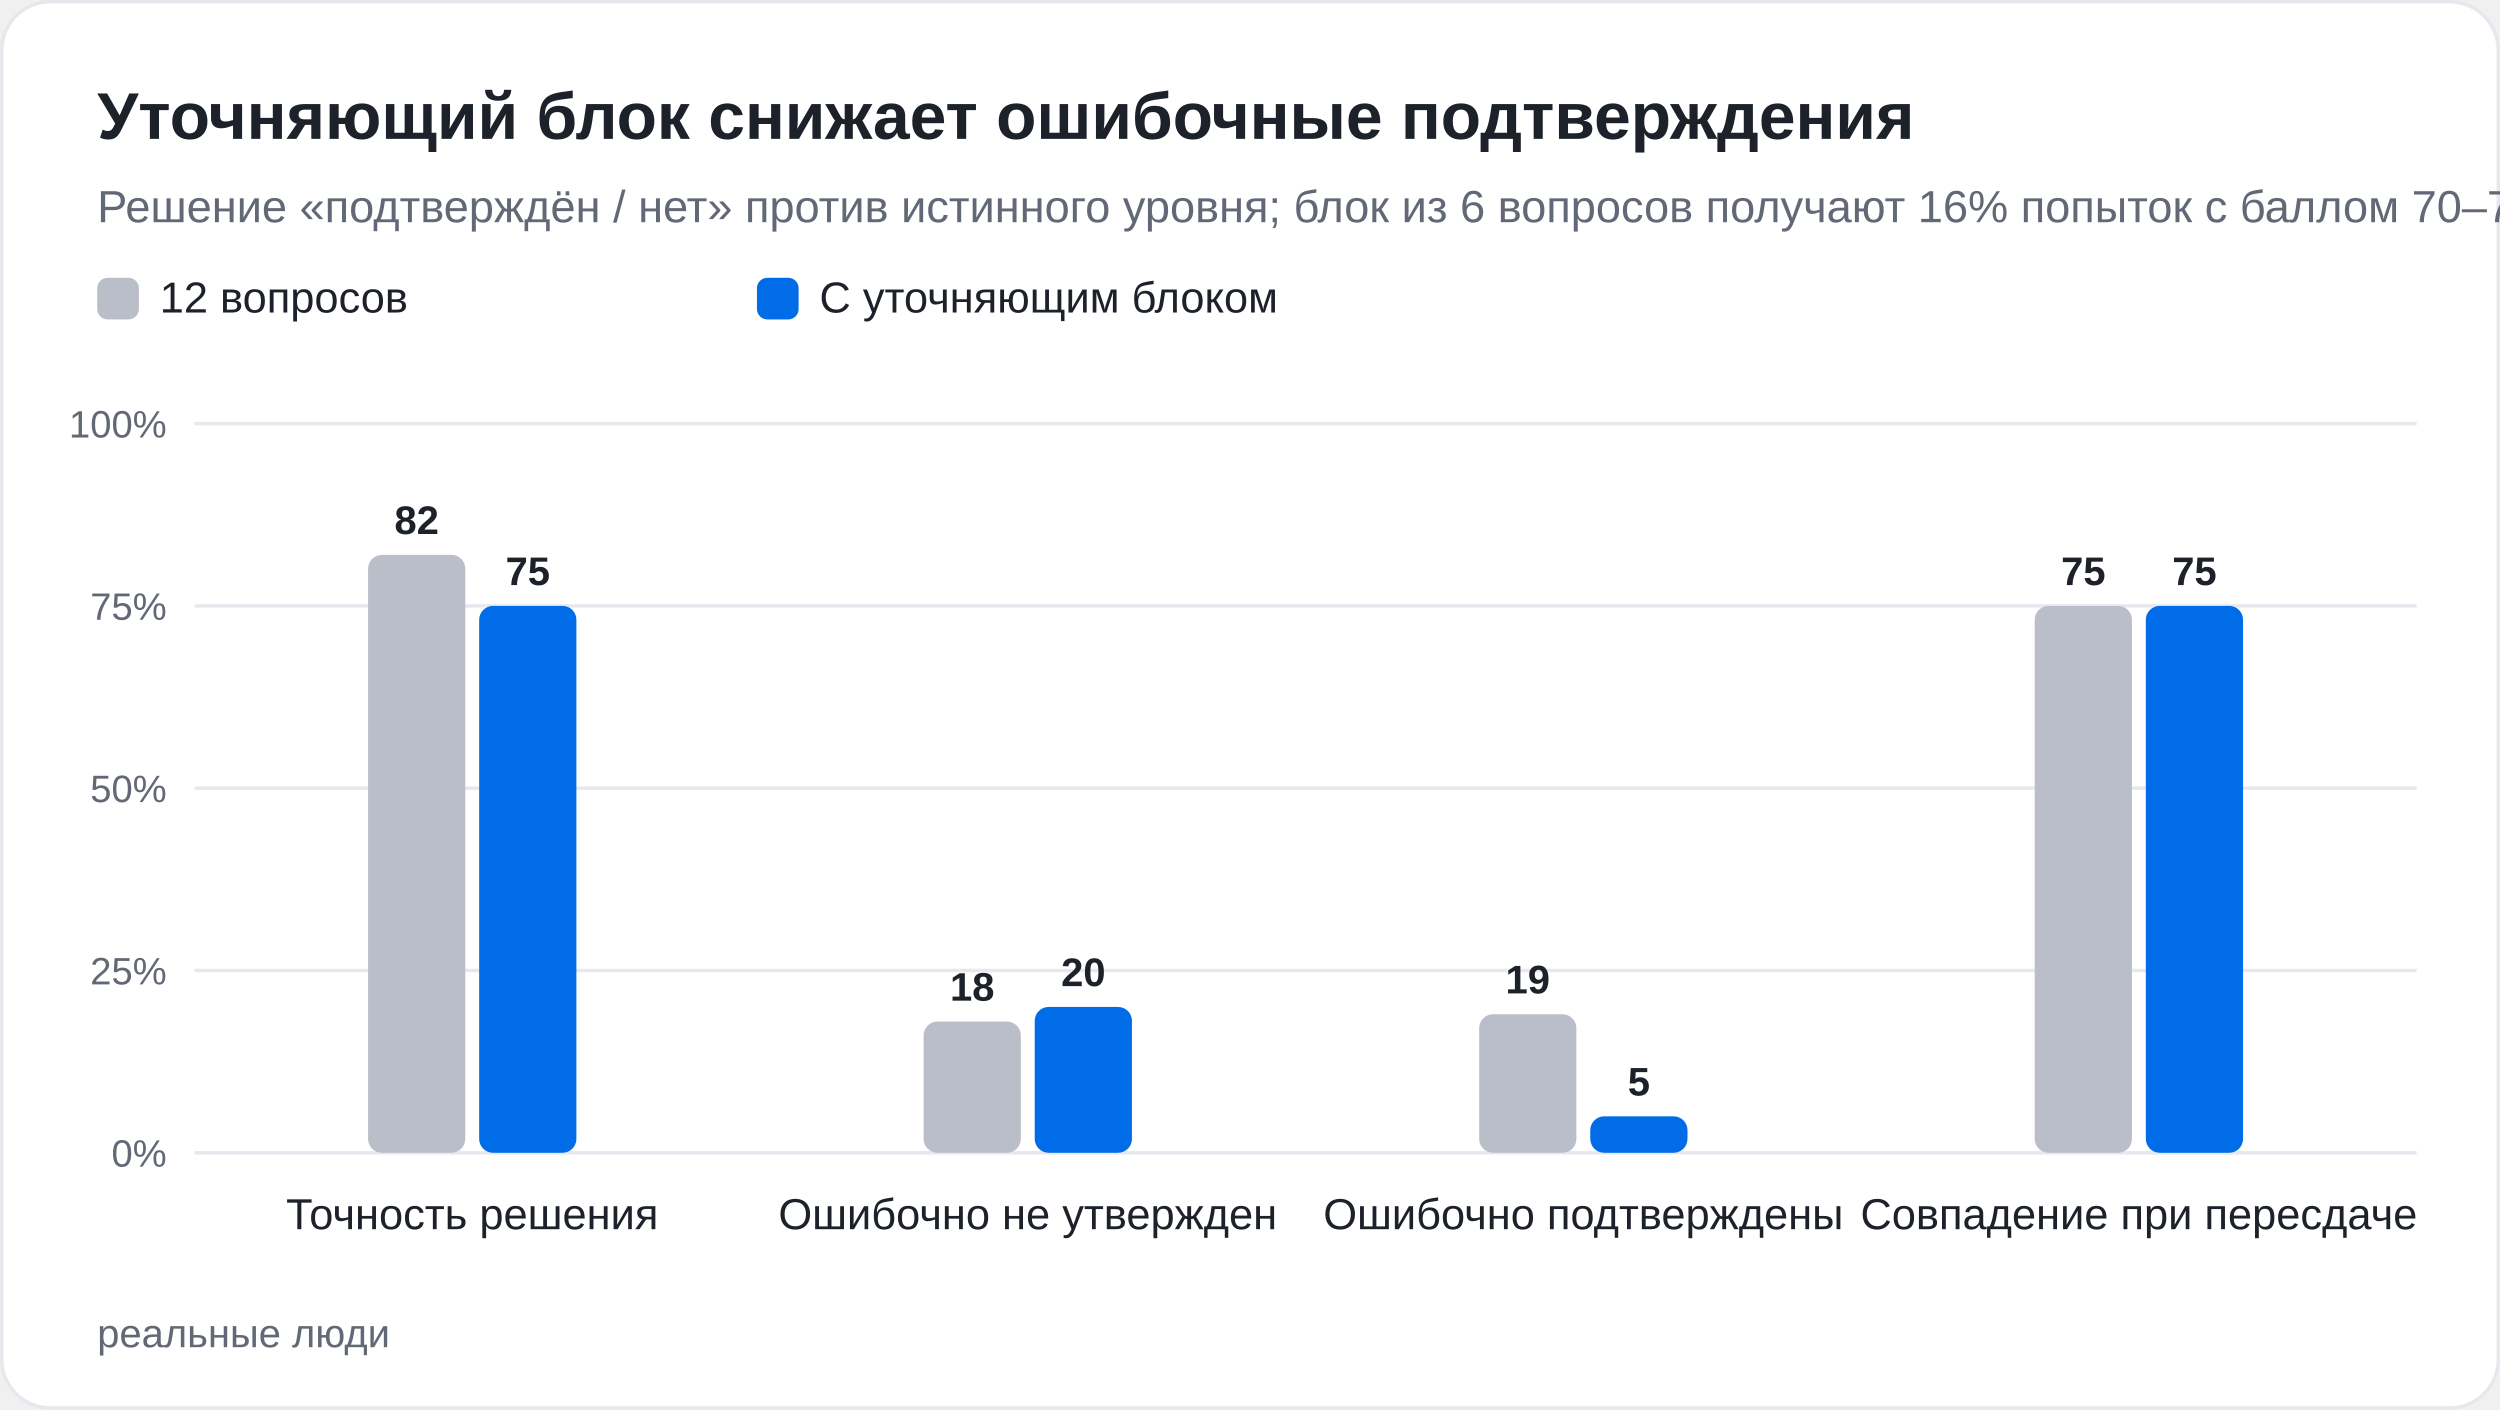
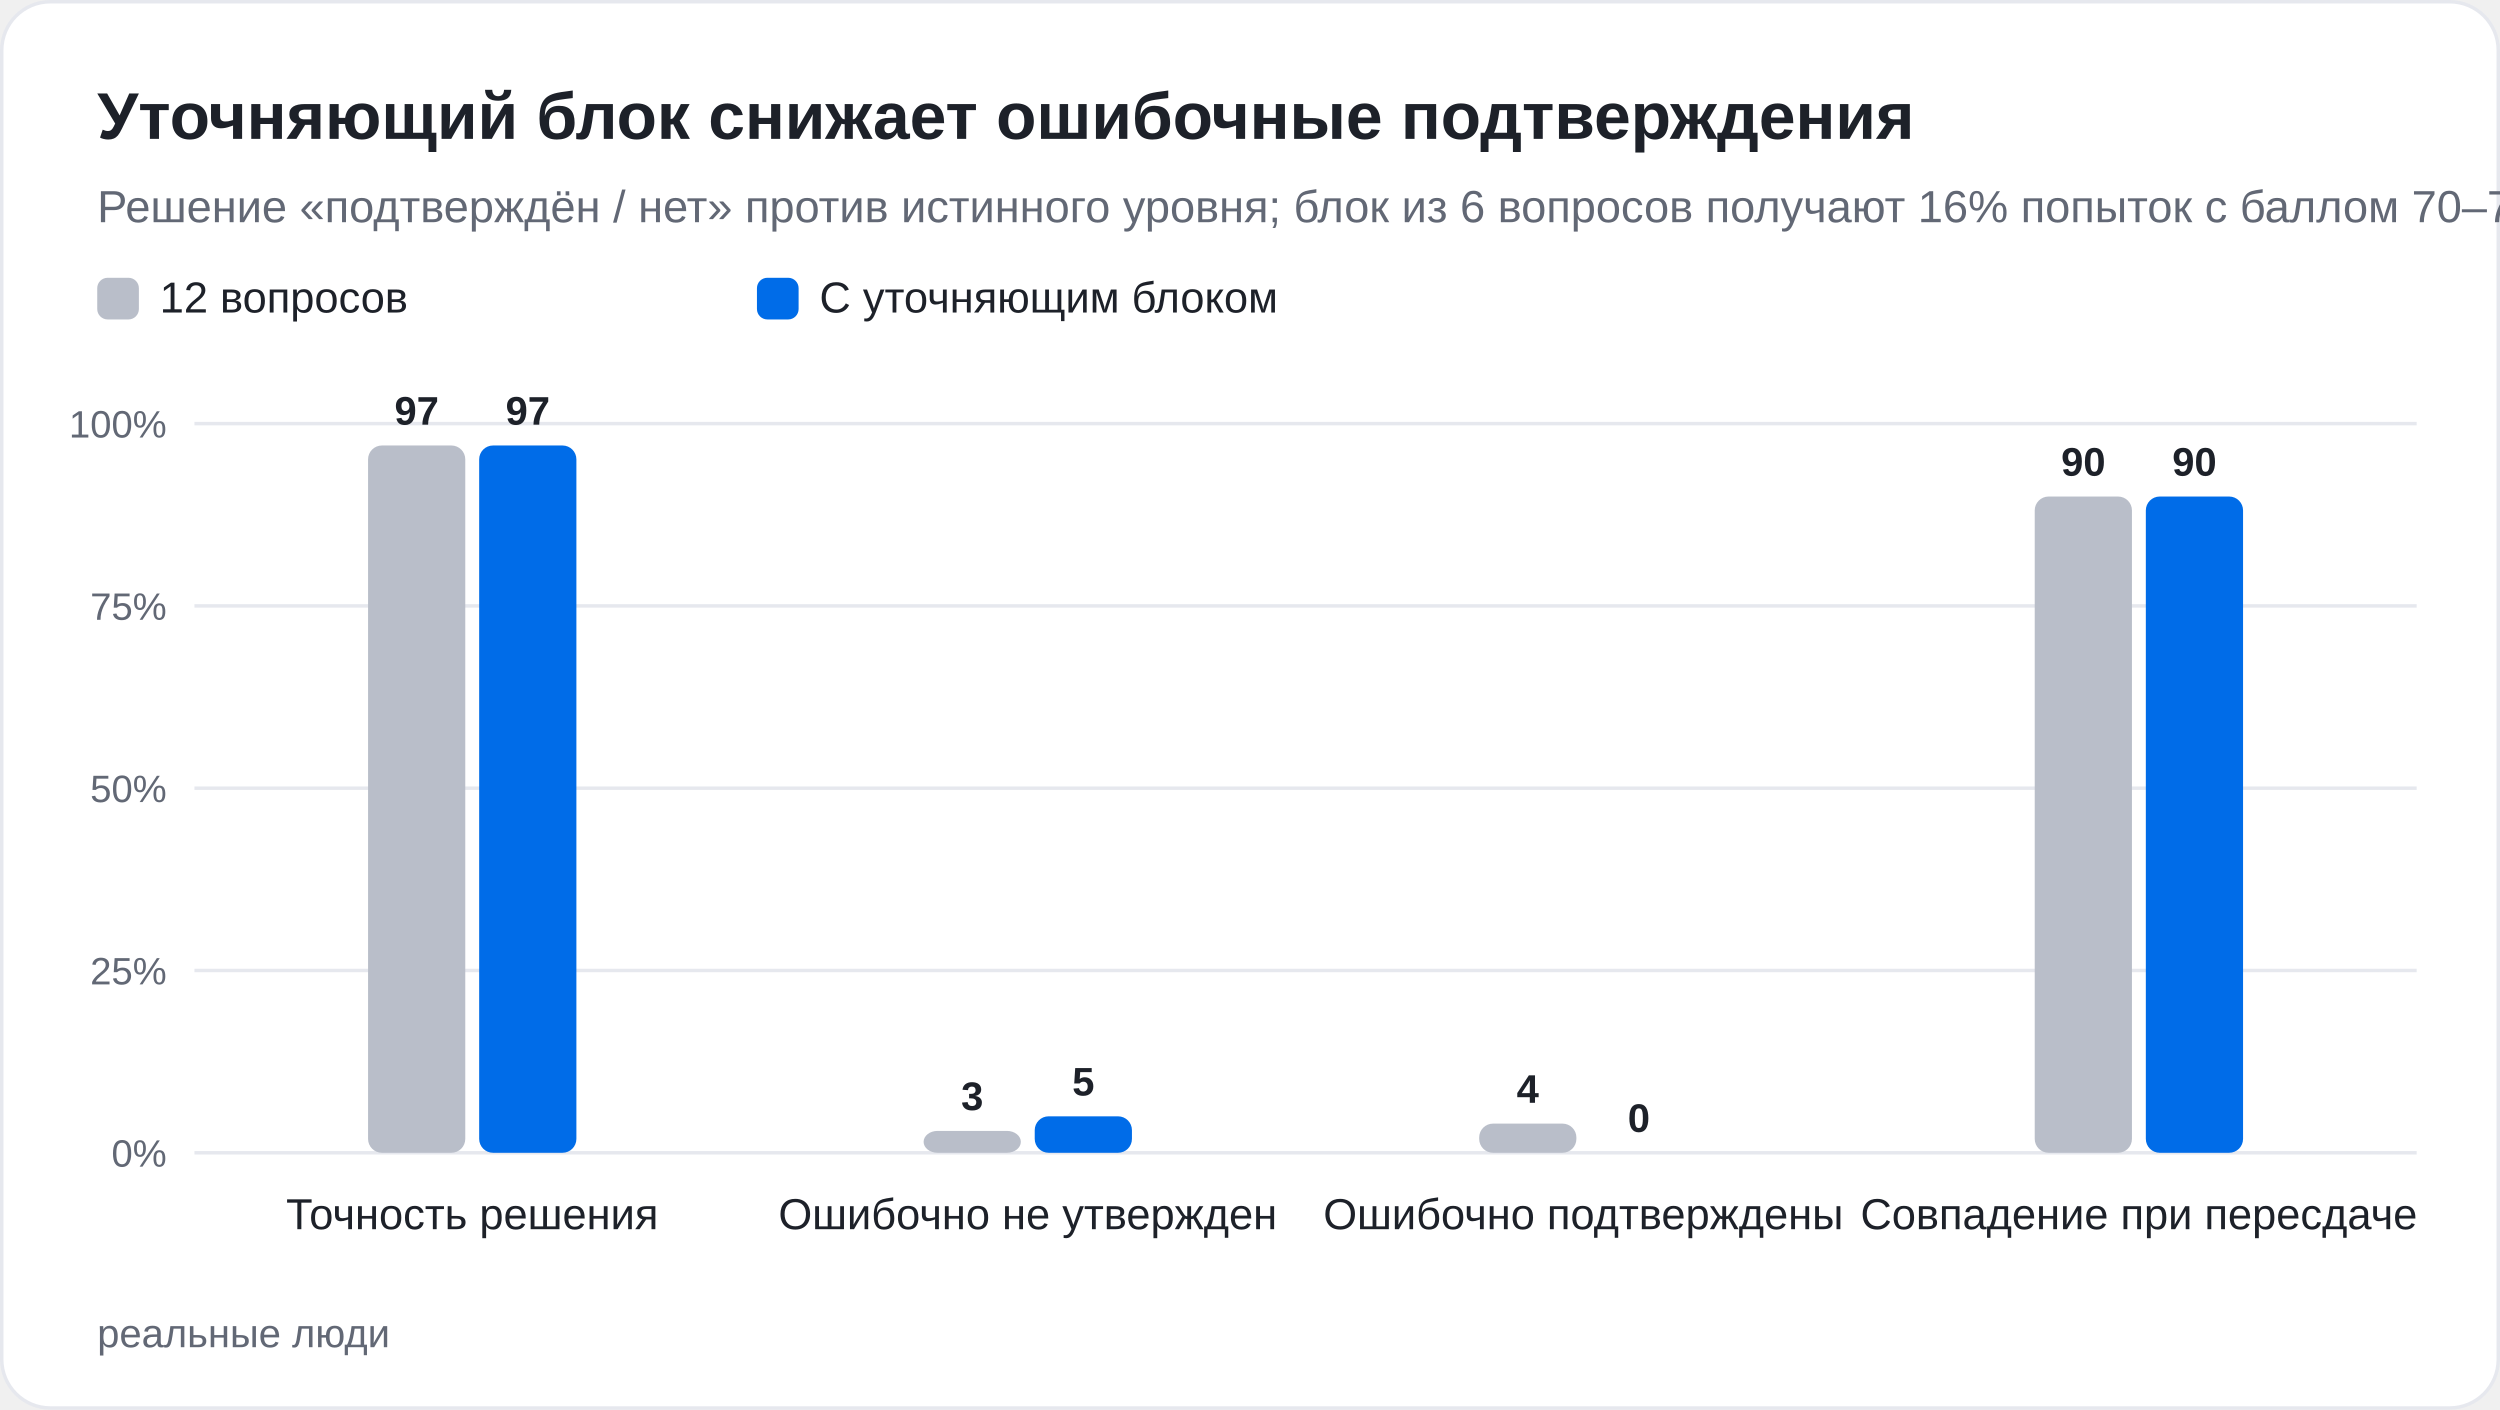
<svg xmlns="http://www.w3.org/2000/svg" width="720" height="406" viewBox="0 0 720 406" font-family="Manrope, 'Segoe UI', Arial, sans-serif" role="img" aria-label="Уточняющий блок снижает ошибочные подтверждения">
  <rect x="0.5" y="0.5" width="719" height="405" rx="14" fill="#fff" stroke="#e6e8ee" />
  <text x="28" y="40" font-size="19" font-weight="700" fill="#1d2129">
    Уточняющий блок снижает ошибочные подтверждения
  </text>
  <text x="28" y="64" font-size="13" fill="#626875">
    Решение «подтверждён / нет» против истинного уровня; блок из 6 вопросов получают 16% попыток с баллом 70–79 (9 из 12)
  </text>
  <rect x="28" y="80" width="12" height="12" rx="3" fill="#b9bec9" />
  <text x="46" y="90" font-size="12.5" fill="#1d2129">12 вопросов</text>
  <rect x="218" y="80" width="12" height="12" rx="3" fill="#006ce8" />
  <text x="236" y="90" font-size="12.5" fill="#1d2129">С уточняющим блоком</text>
  <line x1="56" x2="696" y1="332" y2="332" stroke="#e6e8ee" />
  <text x="48" y="336" font-size="11" text-anchor="end" fill="#626875">0%</text>
  <line x1="56" x2="696" y1="279.5" y2="279.5" stroke="#e6e8ee" />
  <text x="48" y="283.5" font-size="11" text-anchor="end" fill="#626875">25%</text>
  <line x1="56" x2="696" y1="227" y2="227" stroke="#e6e8ee" />
  <text x="48" y="231" font-size="11" text-anchor="end" fill="#626875">50%</text>
  <line x1="56" x2="696" y1="174.5" y2="174.5" stroke="#e6e8ee" />
  <text x="48" y="178.5" font-size="11" text-anchor="end" fill="#626875">75%</text>
  <line x1="56" x2="696" y1="122" y2="122" stroke="#e6e8ee" />
  <text x="48" y="126" font-size="11" text-anchor="end" fill="#626875">100%</text>
-   <rect x="106" y="159.8" width="28" height="172.2" rx="4" fill="#b9bec9" />
-   <text x="120" y="153.8" font-size="11.5" font-weight="600" text-anchor="middle" fill="#1d2129">
-     82
+   <rect x="106" y="128.3" width="28" height="203.7" rx="4" fill="#b9bec9" />
+   <text x="120" y="122.3" font-size="11.5" font-weight="600" text-anchor="middle" fill="#1d2129">
+     97
  </text>
-   <rect x="138" y="174.5" width="28" height="157.5" rx="4" fill="#006ce8" />
-   <text x="152" y="168.5" font-size="11.5" font-weight="600" text-anchor="middle" fill="#1d2129">
-     75
+   <rect x="138" y="128.3" width="28" height="203.7" rx="4" fill="#006ce8" />
+   <text x="152" y="122.3" font-size="11.5" font-weight="600" text-anchor="middle" fill="#1d2129">
+     97
  </text>
  <text x="136" y="354" font-size="12.5" text-anchor="middle" fill="#1d2129">
    Точность решения
  </text>
-   <rect x="266" y="294.2" width="28" height="37.8" rx="4" fill="#b9bec9" />
-   <text x="280" y="288.2" font-size="11.5" font-weight="600" text-anchor="middle" fill="#1d2129">
-     18
+   <rect x="266" y="325.7" width="28" height="6.3" rx="4" fill="#b9bec9" />
+   <text x="280" y="319.7" font-size="11.5" font-weight="600" text-anchor="middle" fill="#1d2129">
+     3
  </text>
-   <rect x="298" y="290" width="28" height="42" rx="4" fill="#006ce8" />
-   <text x="312" y="284" font-size="11.5" font-weight="600" text-anchor="middle" fill="#1d2129">
-     20
+   <rect x="298" y="321.5" width="28" height="10.5" rx="4" fill="#006ce8" />
+   <text x="312" y="315.5" font-size="11.5" font-weight="600" text-anchor="middle" fill="#1d2129">
+     5
  </text>
  <text x="296" y="354" font-size="12.5" text-anchor="middle" fill="#1d2129">
    Ошибочно не утвержден
  </text>
-   <rect x="426" y="292.1" width="28" height="39.9" rx="4" fill="#b9bec9" />
-   <text x="440" y="286.1" font-size="11.5" font-weight="600" text-anchor="middle" fill="#1d2129">
-     19
+   <rect x="426" y="323.6" width="28" height="8.4" rx="4" fill="#b9bec9" />
+   <text x="440" y="317.6" font-size="11.5" font-weight="600" text-anchor="middle" fill="#1d2129">
+     4
  </text>
-   <rect x="458" y="321.5" width="28" height="10.5" rx="4" fill="#006ce8" />
-   <text x="472" y="315.5" font-size="11.5" font-weight="600" text-anchor="middle" fill="#1d2129">
-     5
+   <rect x="458" y="332" width="28" height="0" rx="4" fill="#006ce8" />
+   <text x="472" y="326" font-size="11.5" font-weight="600" text-anchor="middle" fill="#1d2129">
+     0
  </text>
  <text x="456" y="354" font-size="12.5" text-anchor="middle" fill="#1d2129">
    Ошибочно подтверждены
  </text>
-   <rect x="586" y="174.5" width="28" height="157.5" rx="4" fill="#b9bec9" />
-   <text x="600" y="168.5" font-size="11.5" font-weight="600" text-anchor="middle" fill="#1d2129">
-     75
+   <rect x="586" y="143" width="28" height="189" rx="4" fill="#b9bec9" />
+   <text x="600" y="137" font-size="11.5" font-weight="600" text-anchor="middle" fill="#1d2129">
+     90
  </text>
-   <rect x="618" y="174.5" width="28" height="157.5" rx="4" fill="#006ce8" />
-   <text x="632" y="168.5" font-size="11.5" font-weight="600" text-anchor="middle" fill="#1d2129">
-     75
+   <rect x="618" y="143" width="28" height="189" rx="4" fill="#006ce8" />
+   <text x="632" y="137" font-size="11.5" font-weight="600" text-anchor="middle" fill="#1d2129">
+     90
  </text>
  <text x="616" y="354" font-size="12.5" text-anchor="middle" fill="#1d2129">
    Совпадение при пересдаче
  </text>
  <text x="28" y="388" font-size="11.5" fill="#626875">
    реальные люди
  </text>
</svg>
